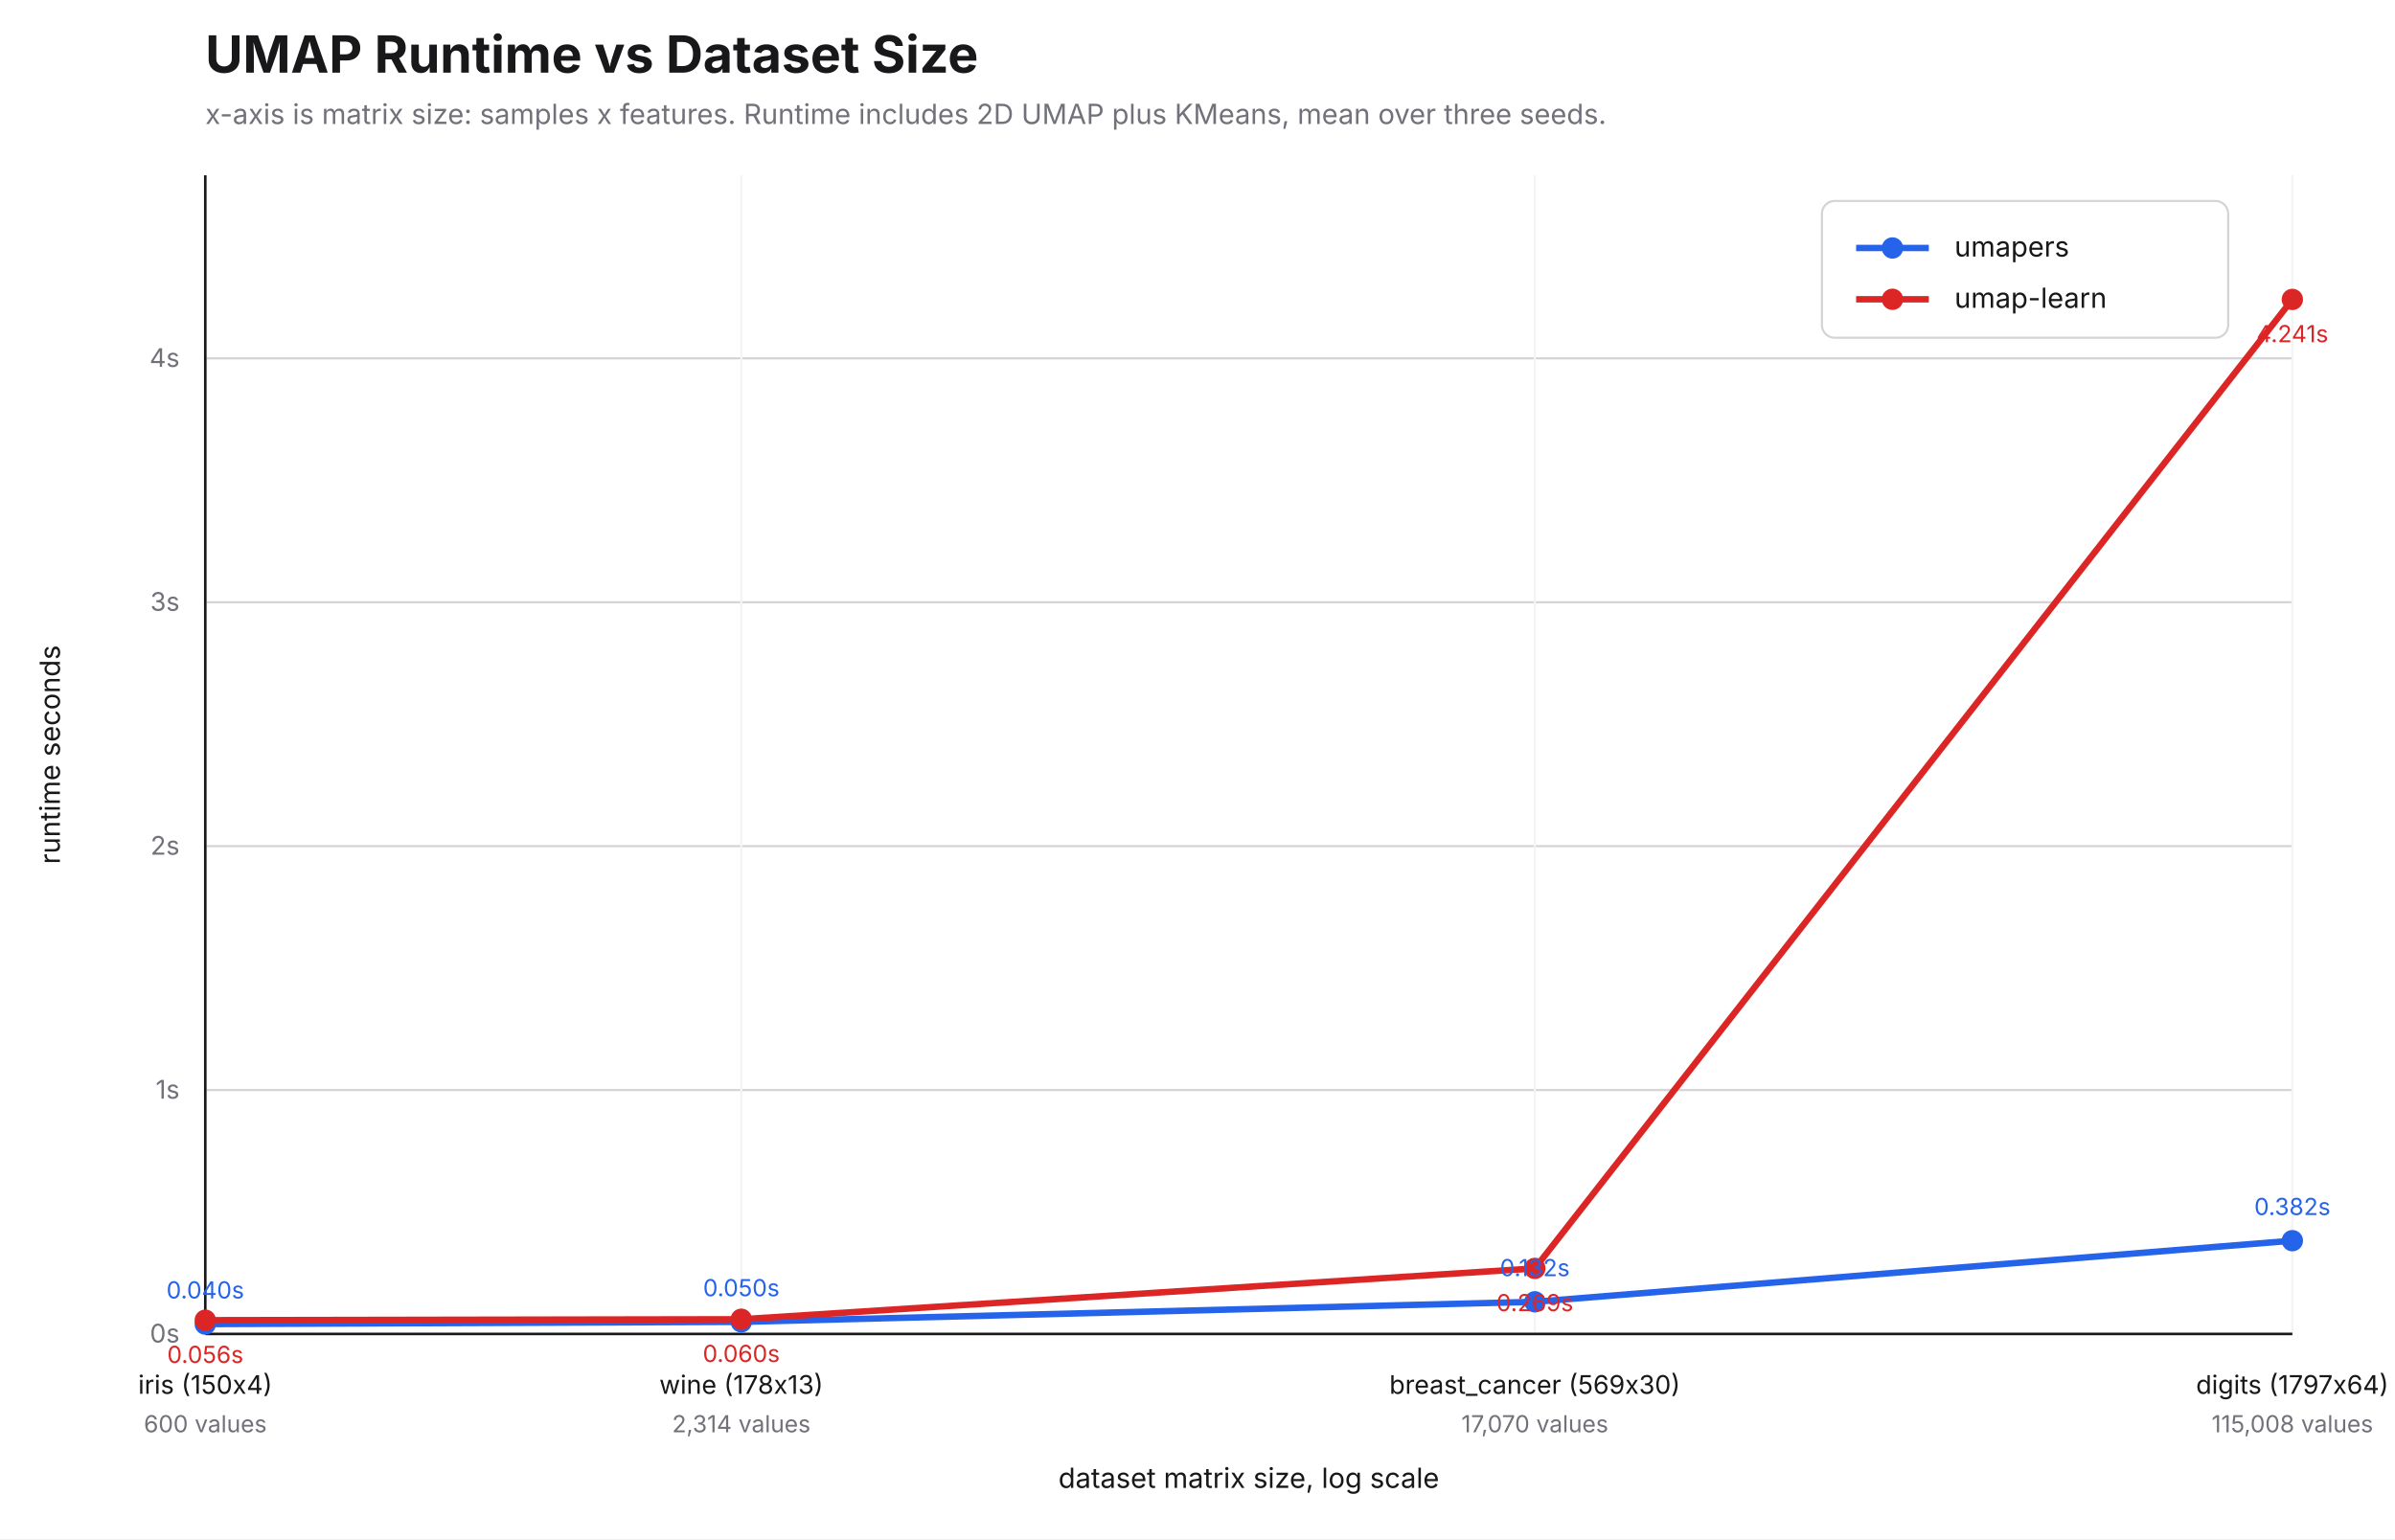
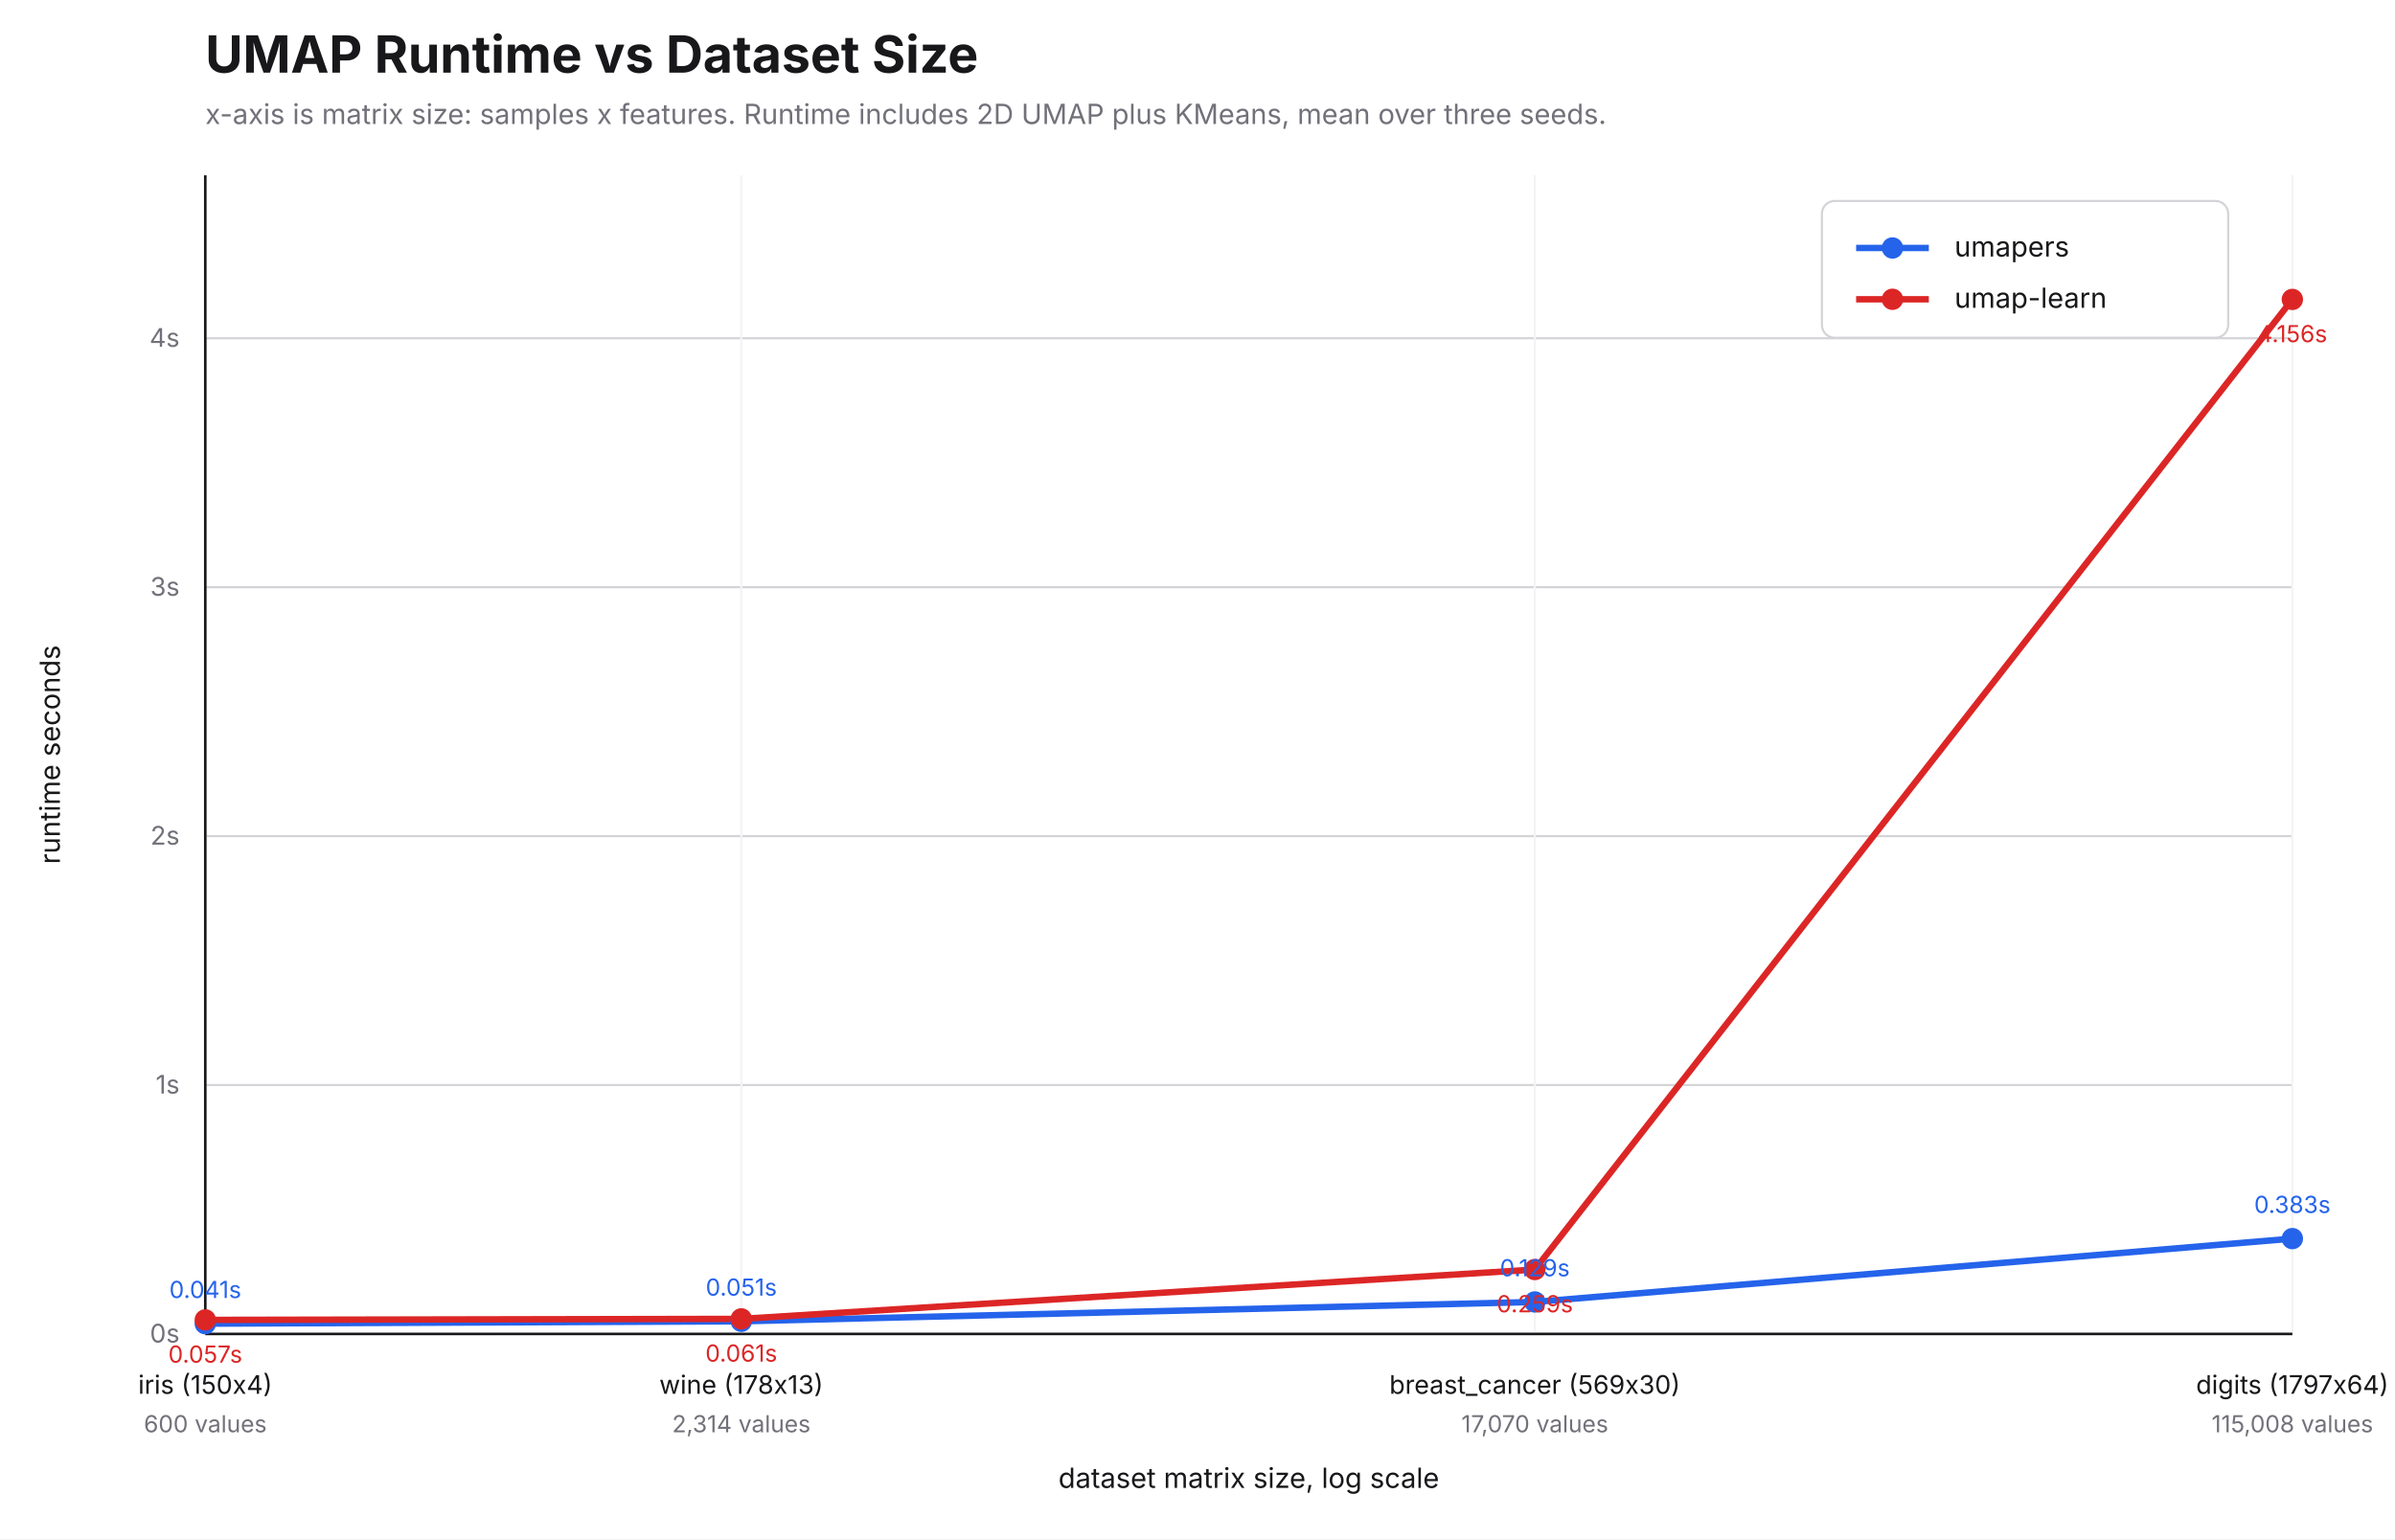
<svg xmlns="http://www.w3.org/2000/svg" width="1120" height="720" viewBox="0 0 1120 720">
  <rect width="100%" height="100%" fill="#ffffff" />
  <text x="96" y="34" font-family="Inter, Arial, sans-serif" font-size="24" font-weight="700" fill="#18181b">UMAP Runtime vs Dataset Size</text>
  <text x="96" y="58" font-family="Inter, Arial, sans-serif" font-size="13" fill="#71717a">x-axis is matrix size: samples x features. Runtime includes 2D UMAP plus KMeans, mean over three seeds.</text>
  <line x1="96" y1="624.00" x2="1072" y2="624.00" stroke="#d4d4d8" stroke-width="1" />
  <text x="84" y="628.00" text-anchor="end" font-family="Inter, Arial, sans-serif" font-size="12" fill="#71717a">0s</text>
-   <line x1="96" y1="509.91" x2="1072" y2="509.91" stroke="#d4d4d8" stroke-width="1" />
-   <text x="84" y="513.91" text-anchor="end" font-family="Inter, Arial, sans-serif" font-size="12" fill="#71717a">1s</text>
-   <line x1="96" y1="395.81" x2="1072" y2="395.81" stroke="#d4d4d8" stroke-width="1" />
-   <text x="84" y="399.81" text-anchor="end" font-family="Inter, Arial, sans-serif" font-size="12" fill="#71717a">2s</text>
-   <line x1="96" y1="281.72" x2="1072" y2="281.72" stroke="#d4d4d8" stroke-width="1" />
-   <text x="84" y="285.72" text-anchor="end" font-family="Inter, Arial, sans-serif" font-size="12" fill="#71717a">3s</text>
-   <line x1="96" y1="167.62" x2="1072" y2="167.62" stroke="#d4d4d8" stroke-width="1" />
-   <text x="84" y="171.62" text-anchor="end" font-family="Inter, Arial, sans-serif" font-size="12" fill="#71717a">4s</text>
+   <line x1="96" y1="507.56" x2="1072" y2="507.56" stroke="#d4d4d8" stroke-width="1" />
+   <text x="84" y="511.56" text-anchor="end" font-family="Inter, Arial, sans-serif" font-size="12" fill="#71717a">1s</text>
+   <line x1="96" y1="391.12" x2="1072" y2="391.12" stroke="#d4d4d8" stroke-width="1" />
+   <text x="84" y="395.12" text-anchor="end" font-family="Inter, Arial, sans-serif" font-size="12" fill="#71717a">2s</text>
+   <line x1="96" y1="274.68" x2="1072" y2="274.68" stroke="#d4d4d8" stroke-width="1" />
+   <text x="84" y="278.68" text-anchor="end" font-family="Inter, Arial, sans-serif" font-size="12" fill="#71717a">3s</text>
+   <line x1="96" y1="158.23" x2="1072" y2="158.23" stroke="#d4d4d8" stroke-width="1" />
+   <text x="84" y="162.23" text-anchor="end" font-family="Inter, Arial, sans-serif" font-size="12" fill="#71717a">4s</text>
  <line x1="96.00" y1="82" x2="96.00" y2="624" stroke="#f4f4f5" stroke-width="1" />
  <text x="96.00" y="652" text-anchor="middle" font-family="Inter, Arial, sans-serif" font-size="12" fill="#18181b">iris (150x4)</text>
  <text x="96.00" y="670" text-anchor="middle" font-family="Inter, Arial, sans-serif" font-size="11" fill="#71717a">600 values</text>
  <line x1="346.66" y1="82" x2="346.66" y2="624" stroke="#f4f4f5" stroke-width="1" />
  <text x="346.66" y="652" text-anchor="middle" font-family="Inter, Arial, sans-serif" font-size="12" fill="#18181b">wine (178x13)</text>
  <text x="346.66" y="670" text-anchor="middle" font-family="Inter, Arial, sans-serif" font-size="11" fill="#71717a">2,314 values</text>
  <line x1="717.75" y1="82" x2="717.75" y2="624" stroke="#f4f4f5" stroke-width="1" />
  <text x="717.75" y="652" text-anchor="middle" font-family="Inter, Arial, sans-serif" font-size="12" fill="#18181b">breast_cancer (569x30)</text>
  <text x="717.75" y="670" text-anchor="middle" font-family="Inter, Arial, sans-serif" font-size="11" fill="#71717a">17,070 values</text>
  <line x1="1072.00" y1="82" x2="1072.00" y2="624" stroke="#f4f4f5" stroke-width="1" />
  <text x="1072.00" y="652" text-anchor="middle" font-family="Inter, Arial, sans-serif" font-size="12" fill="#18181b">digits (1797x64)</text>
  <text x="1072.00" y="670" text-anchor="middle" font-family="Inter, Arial, sans-serif" font-size="11" fill="#71717a">115,008 values</text>
  <line x1="96" y1="82" x2="96" y2="624" stroke="#18181b" stroke-width="1.2" />
  <line x1="96" y1="624" x2="1072" y2="624" stroke="#18181b" stroke-width="1.2" />
  <text x="28" y="353.00" transform="rotate(-90 28 353.00)" text-anchor="middle" font-family="Inter, Arial, sans-serif" font-size="13" fill="#18181b">runtime seconds</text>
  <text x="584.00" y="696" text-anchor="middle" font-family="Inter, Arial, sans-serif" font-size="13" fill="#18181b">dataset matrix size, log scale</text>
-   <polyline fill="none" stroke="#2563eb" stroke-width="3" points="96.00,619.39 346.66,618.35 717.75,608.96 1072.00,580.37" />
-   <polyline fill="none" stroke="#dc2626" stroke-width="3" points="96.00,617.56 346.66,617.12 717.75,593.34 1072.00,140.07" />
-   <circle cx="96.00" cy="619.39" r="5" fill="#2563eb" />
-   <circle cx="96.00" cy="617.56" r="5" fill="#dc2626" />
-   <text x="96.00" y="607.39" text-anchor="middle" font-family="Inter, Arial, sans-serif" font-size="11" fill="#2563eb">0.040s</text>
-   <text x="96.00" y="637.56" text-anchor="middle" font-family="Inter, Arial, sans-serif" font-size="11" fill="#dc2626">0.056s</text>
-   <circle cx="346.66" cy="618.35" r="5" fill="#2563eb" />
-   <circle cx="346.66" cy="617.12" r="5" fill="#dc2626" />
-   <text x="346.66" y="606.35" text-anchor="middle" font-family="Inter, Arial, sans-serif" font-size="11" fill="#2563eb">0.050s</text>
-   <text x="346.66" y="637.12" text-anchor="middle" font-family="Inter, Arial, sans-serif" font-size="11" fill="#dc2626">0.060s</text>
-   <circle cx="717.75" cy="608.96" r="5" fill="#2563eb" />
-   <circle cx="717.75" cy="593.34" r="5" fill="#dc2626" />
-   <text x="717.75" y="596.96" text-anchor="middle" font-family="Inter, Arial, sans-serif" font-size="11" fill="#2563eb">0.132s</text>
-   <text x="717.75" y="613.34" text-anchor="middle" font-family="Inter, Arial, sans-serif" font-size="11" fill="#dc2626">0.269s</text>
-   <circle cx="1072.00" cy="580.37" r="5" fill="#2563eb" />
+   <polyline fill="none" stroke="#2563eb" stroke-width="3" points="96.00,619.19 346.66,618.08 717.75,609.03 1072.00,579.40" />
+   <polyline fill="none" stroke="#dc2626" stroke-width="3" points="96.00,617.42 346.66,616.94 717.75,593.87 1072.00,140.07" />
+   <circle cx="96.00" cy="619.19" r="5" fill="#2563eb" />
+   <circle cx="96.00" cy="617.42" r="5" fill="#dc2626" />
+   <text x="96.00" y="607.19" text-anchor="middle" font-family="Inter, Arial, sans-serif" font-size="11" fill="#2563eb">0.041s</text>
+   <text x="96.00" y="637.42" text-anchor="middle" font-family="Inter, Arial, sans-serif" font-size="11" fill="#dc2626">0.057s</text>
+   <circle cx="346.66" cy="618.08" r="5" fill="#2563eb" />
+   <circle cx="346.66" cy="616.94" r="5" fill="#dc2626" />
+   <text x="346.66" y="606.08" text-anchor="middle" font-family="Inter, Arial, sans-serif" font-size="11" fill="#2563eb">0.051s</text>
+   <text x="346.66" y="636.94" text-anchor="middle" font-family="Inter, Arial, sans-serif" font-size="11" fill="#dc2626">0.061s</text>
+   <circle cx="717.75" cy="609.03" r="5" fill="#2563eb" />
+   <circle cx="717.75" cy="593.87" r="5" fill="#dc2626" />
+   <text x="717.75" y="597.03" text-anchor="middle" font-family="Inter, Arial, sans-serif" font-size="11" fill="#2563eb">0.129s</text>
+   <text x="717.75" y="613.87" text-anchor="middle" font-family="Inter, Arial, sans-serif" font-size="11" fill="#dc2626">0.259s</text>
+   <circle cx="1072.00" cy="579.40" r="5" fill="#2563eb" />
  <circle cx="1072.00" cy="140.07" r="5" fill="#dc2626" />
-   <text x="1072.00" y="568.37" text-anchor="middle" font-family="Inter, Arial, sans-serif" font-size="11" fill="#2563eb">0.382s</text>
-   <text x="1072.00" y="160.07" text-anchor="middle" font-family="Inter, Arial, sans-serif" font-size="11" fill="#dc2626">4.241s</text>
+   <text x="1072.00" y="567.40" text-anchor="middle" font-family="Inter, Arial, sans-serif" font-size="11" fill="#2563eb">0.383s</text>
+   <text x="1072.00" y="160.07" text-anchor="middle" font-family="Inter, Arial, sans-serif" font-size="11" fill="#dc2626">4.156s</text>
  <rect x="852" y="94" width="190" height="64" rx="6" fill="#ffffff" stroke="#d4d4d8" />
  <line x1="868" y1="116" x2="902" y2="116" stroke="#2563eb" stroke-width="3" />
  <circle cx="885" cy="116" r="5" fill="#2563eb" />
  <text x="914" y="120" font-family="Inter, Arial, sans-serif" font-size="13" fill="#18181b">umapers</text>
  <line x1="868" y1="140" x2="902" y2="140" stroke="#dc2626" stroke-width="3" />
  <circle cx="885" cy="140" r="5" fill="#dc2626" />
  <text x="914" y="144" font-family="Inter, Arial, sans-serif" font-size="13" fill="#18181b">umap-learn</text>
</svg>
